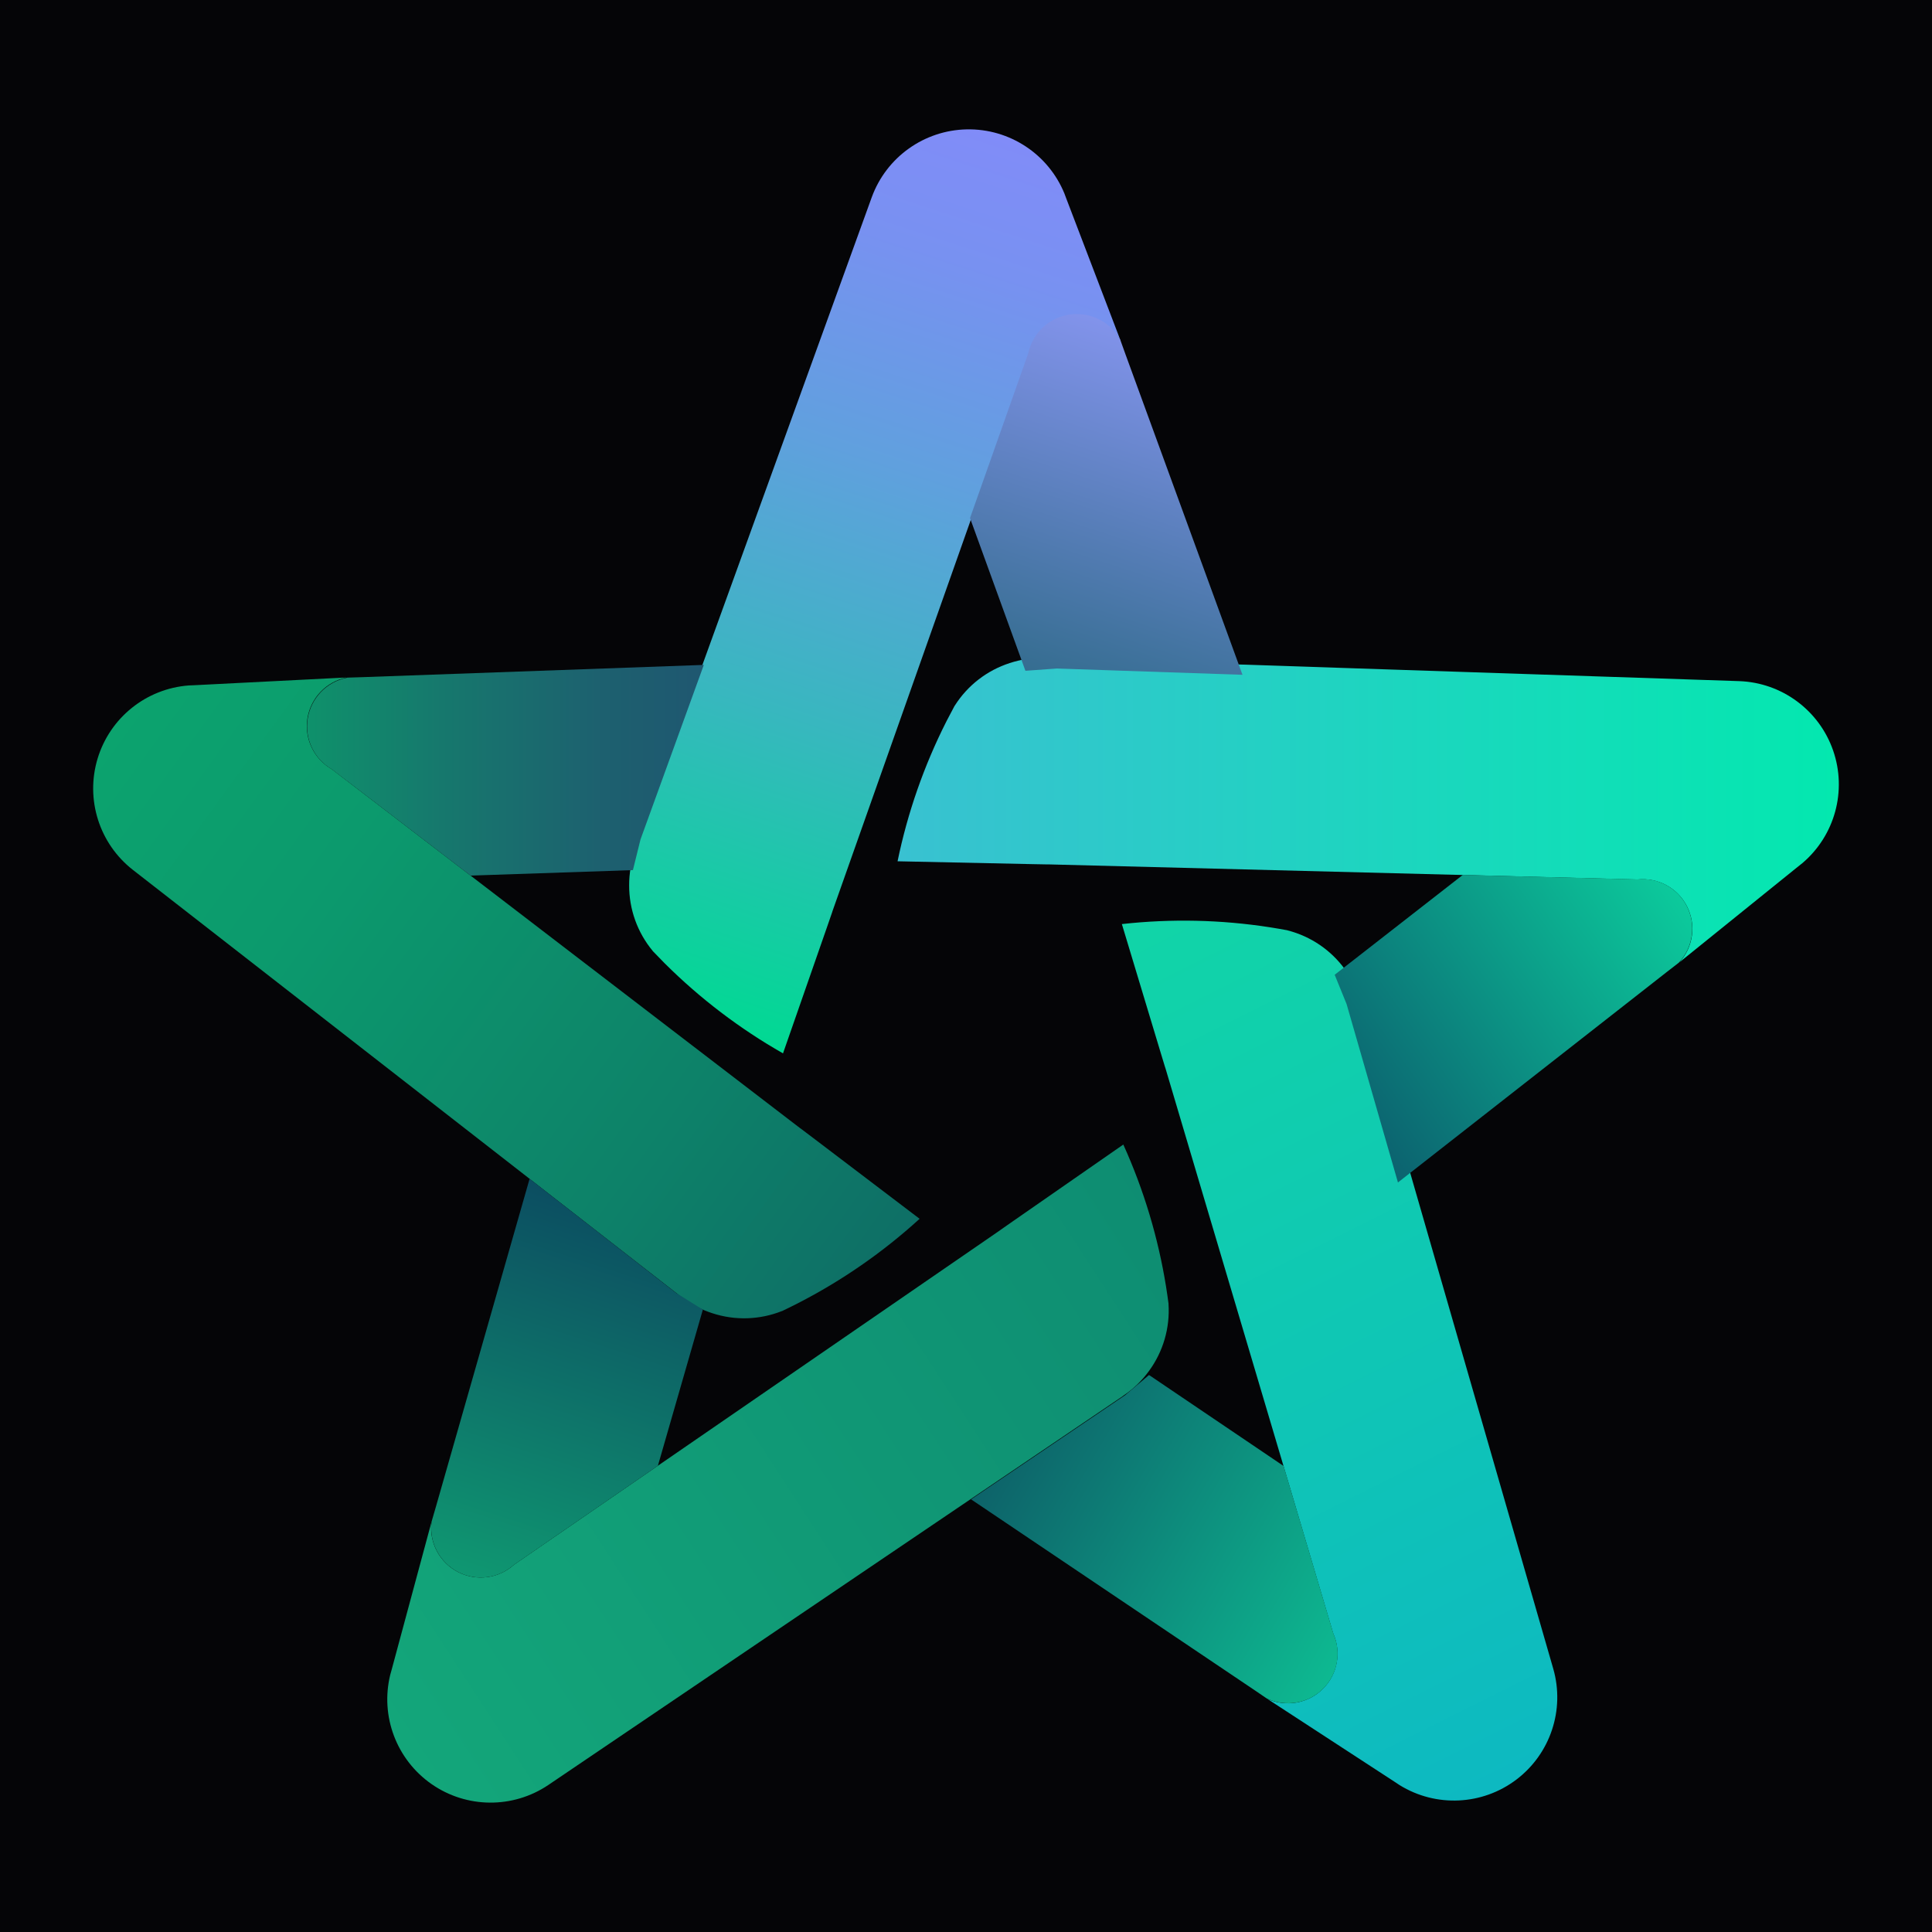
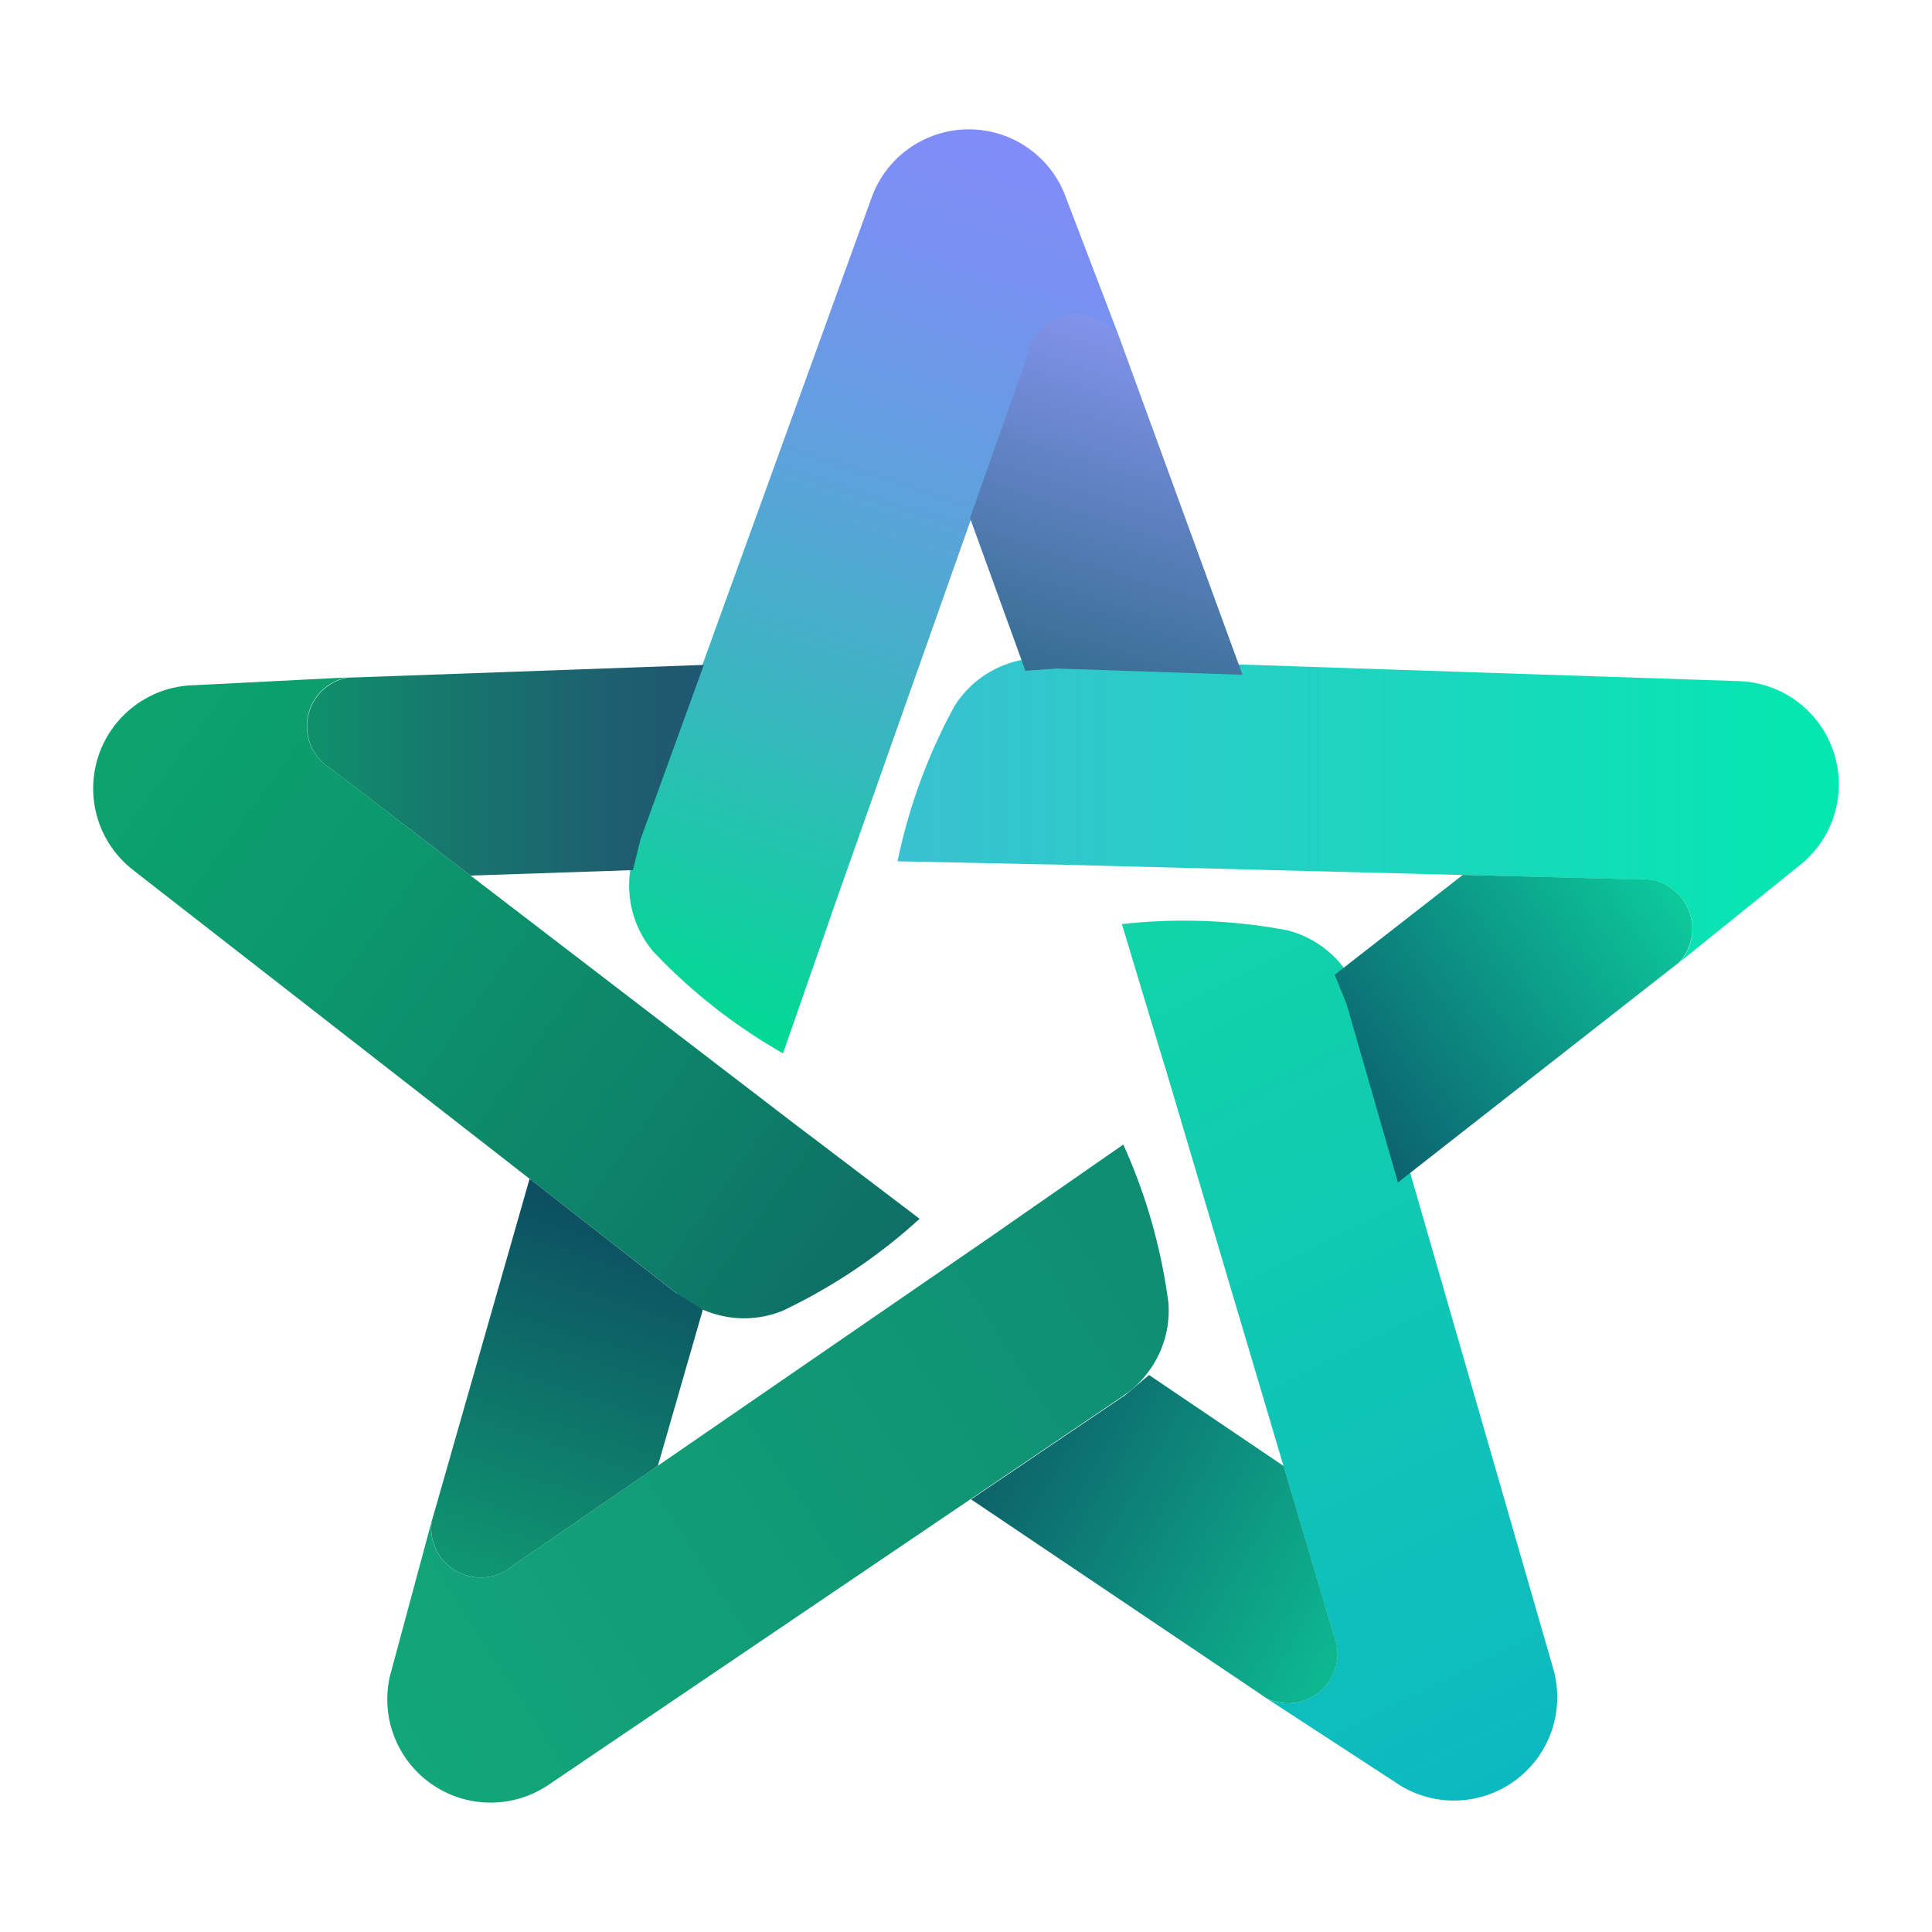
<svg xmlns="http://www.w3.org/2000/svg" viewBox="0 0 1080 1080">
  <defs>
    <linearGradient id="nsFavLg-4" x1="761.127" y1="908.65" x2="566.87" y2="796.496" gradientUnits="userSpaceOnUse">
      <stop offset="0" stop-color="#0db991" />
      <stop offset="1" stop-color="#0d6269" />
    </linearGradient>
    <linearGradient id="nsFavLg-5" x1="747.037" y1="611.84" x2="928.196" y2="484.991" gradientUnits="userSpaceOnUse">
      <stop offset="0" stop-color="#0c626f" />
      <stop offset="1" stop-color="#0cca9c" />
    </linearGradient>
    <linearGradient id="nsFavLg-6" x1="601.877" y1="384.272" x2="663.643" y2="194.176" gradientUnits="userSpaceOnUse">
      <stop offset="0" stop-color="#356d90" />
      <stop offset="1" stop-color="#8293eb" />
    </linearGradient>
    <linearGradient id="nsFavLg-7" x1="171.655" y1="430.572" x2="393.437" y2="430.572" gradientUnits="userSpaceOnUse">
      <stop offset="0" stop-color="#0f916b" />
      <stop offset="0.34" stop-color="#16786d" />
      <stop offset="0.748" stop-color="#1d606f" />
      <stop offset="1" stop-color="#1f5770" />
    </linearGradient>
    <linearGradient id="nsFavLg-8" x1="283.521" y1="888.072" x2="352.056" y2="677.144" gradientUnits="userSpaceOnUse">
      <stop offset="0" stop-color="#0f9771" />
      <stop offset="1" stop-color="#0c4d61" />
    </linearGradient>
    <linearGradient id="nsFavLg-9" x1="497.279" y1="704.425" x2="71.582" y2="395.137" gradientUnits="userSpaceOnUse">
      <stop offset="0" stop-color="#0e6f66" />
      <stop offset="0.285" stop-color="#0d8269" />
      <stop offset="0.727" stop-color="#0c9a6d" />
      <stop offset="1" stop-color="#0ca36e" />
    </linearGradient>
    <linearGradient id="nsFavLg-10" x1="214.021" y1="963.249" x2="652.896" y2="678.24" gradientUnits="userSpaceOnUse">
      <stop offset="0" stop-color="#13a67a" />
      <stop offset="1" stop-color="#0e8d72" />
    </linearGradient>
    <linearGradient id="nsFavLg-11" x1="501.744" y1="452.896" x2="1027.936" y2="452.896" gradientUnits="userSpaceOnUse">
      <stop offset="0" stop-color="#39c1d1" />
      <stop offset="1" stop-color="#03e8af" />
    </linearGradient>
    <linearGradient id="nsFavLg-12" x1="640" y1="520" x2="880" y2="1000" gradientUnits="userSpaceOnUse">
      <stop offset="0" stop-color="#11d4a8" />
      <stop offset="1" stop-color="#0db8c2" />
    </linearGradient>
    <linearGradient id="nsFavLg-13" x1="410.539" y1="580.015" x2="573.141" y2="79.577" gradientUnits="userSpaceOnUse">
      <stop offset="0" stop-color="#00d992" />
      <stop offset="0.013" stop-color="#02d894" />
      <stop offset="0.345" stop-color="#38b7bf" />
      <stop offset="0.632" stop-color="#60a0de" />
      <stop offset="0.86" stop-color="#7891f1" />
      <stop offset="1" stop-color="#818cf8" />
    </linearGradient>
  </defs>
-   <rect width="1080" height="1080" fill="#050507" />
  <g>
    <path d="M193.708,378.715a27.76,27.76,0,0,0-8.28,51.251l261.575,200.478.676.476,6.67,5.043,59.72,45.353a313.365,313.365,0,0,1-68.148,47.265c-.077.039-.23.117-.306.156-2.757,1.405-5.649,2.83-8.445,4.158-.058-.019-.058-.019-.135.02a57.083,57.083,0,0,1-38.858,1.179,55.947,55.947,0,0,1-17.446-9.248l-.677-.475L74.272,486.265a57.752,57.752,0,0,1,31.26-103.094l2.787-.117Z" fill="url(#nsFavLg-9)" />
    <path d="M241.151,850.983a27.759,27.759,0,0,0,46.184,23.712l271.497-186.821.661-.496,6.857-4.785,61.588-42.783a313.364,313.364,0,0,1,23.893,79.418c.013.085.041.255.054.34.484,3.056.946,6.247,1.345,9.317-.036.049-.036.049-.022.134a57.083,57.083,0,0,1-10.886,37.32,55.945,55.945,0,0,1-14.187,13.735l-.661.497L306.53,997.807A57.752,57.752,0,0,1,218.142,936.22l.75-2.687Z" fill="url(#nsFavLg-10)" />
    <path d="M938.786,537.965a27.759,27.759,0,0,0-23.426-46.33l-329.457-8.44-.827.013-8.361-.159L501.744,481.46a313.358,313.358,0,0,1,27.351-78.294c.039-.077.117-.23.156-.307,1.405-2.757,2.907-5.61,4.388-8.328.058-.019.058-.019.097-.096A57.084,57.084,0,0,1,564.48,370.642a55.949,55.949,0,0,1,19.55-2.773l.827-.013L972.195,380.753a57.752,57.752,0,0,1,35.307,101.778l-2.185,1.733Z" fill="url(#nsFavLg-11)" />
    <path d="M708.448,949.677a27.76,27.76,0,0,0,36.823-36.596l-93.78-315.94-.268-.782-2.432-8-21.657-71.794a313.36,313.36,0,0,1,82.915,1.818l.34.053c3.056.484,6.234,1.031,9.276,1.6.036.049.036.049.121.063a57.083,57.083,0,0,1,32.13,21.886,55.946,55.946,0,0,1,8.679,17.737l.268.782L868.29,932.87a57.752,57.752,0,0,1-85.887,65.03l-2.323-1.543Z" fill="url(#nsFavLg-12)" />
    <path d="M626.499,190.651a27.76,27.76,0,0,0-51.301,7.963L465.363,509.337l-.243.79-2.735,7.902-24.678,70.812a313.36,313.36,0,0,1-66.01-50.207c-.061-.061-.183-.182-.243-.243-2.188-2.188-4.437-4.498-6.564-6.747,0-.061,0-.061-.061-.122a57.084,57.084,0,0,1-13.129-36.592,55.947,55.947,0,0,1,3.404-19.45l.243-.79L487.305,110.296a57.752,57.752,0,0,1,107.708-2.128l.973,2.614Z" fill="url(#nsFavLg-13)" />
    <path d="M642.29,768.653l.116.038,75.139,50.81,27.834,93.726a27.713,27.713,0,0,1-36.879,36.398l-.231-.075-7.014-4.771L542.825,838.145l85.999-58.145Z" fill="url(#nsFavLg-4)" />
    <path d="M746.108,544.935l.072-.099,71.542-55.761,97.74,2.492a27.714,27.714,0,0,1,23.22,46.322l-.143.197-6.705,5.197L781.463,661.005l-28.724-99.758Z" fill="url(#nsFavLg-5)" />
    <path d="M573.245,374.969l-.071-.098-30.924-85.272,32.573-92.186a27.714,27.714,0,0,1,51.23-7.769l.143.197,2.87,7.982,65.494,179.39-103.752-3.509Z" fill="url(#nsFavLg-6)" />
    <path d="M353.815,486.366l-.116.038-90.654,3.06-77.609-59.466a27.713,27.713,0,0,1,8.442-51.123l.231-.075,8.479-.263,190.849-6.854-35.398,97.59Z" fill="url(#nsFavLg-7)" />
    <path d="M392.874,732.068v.122l-25.104,87.163L287.233,874.787A27.714,27.714,0,0,1,241.22,850.96v-.243l2.37-8.145L296.047,658.946l81.875,63.822Z" fill="url(#nsFavLg-8)" />
  </g>
</svg>
